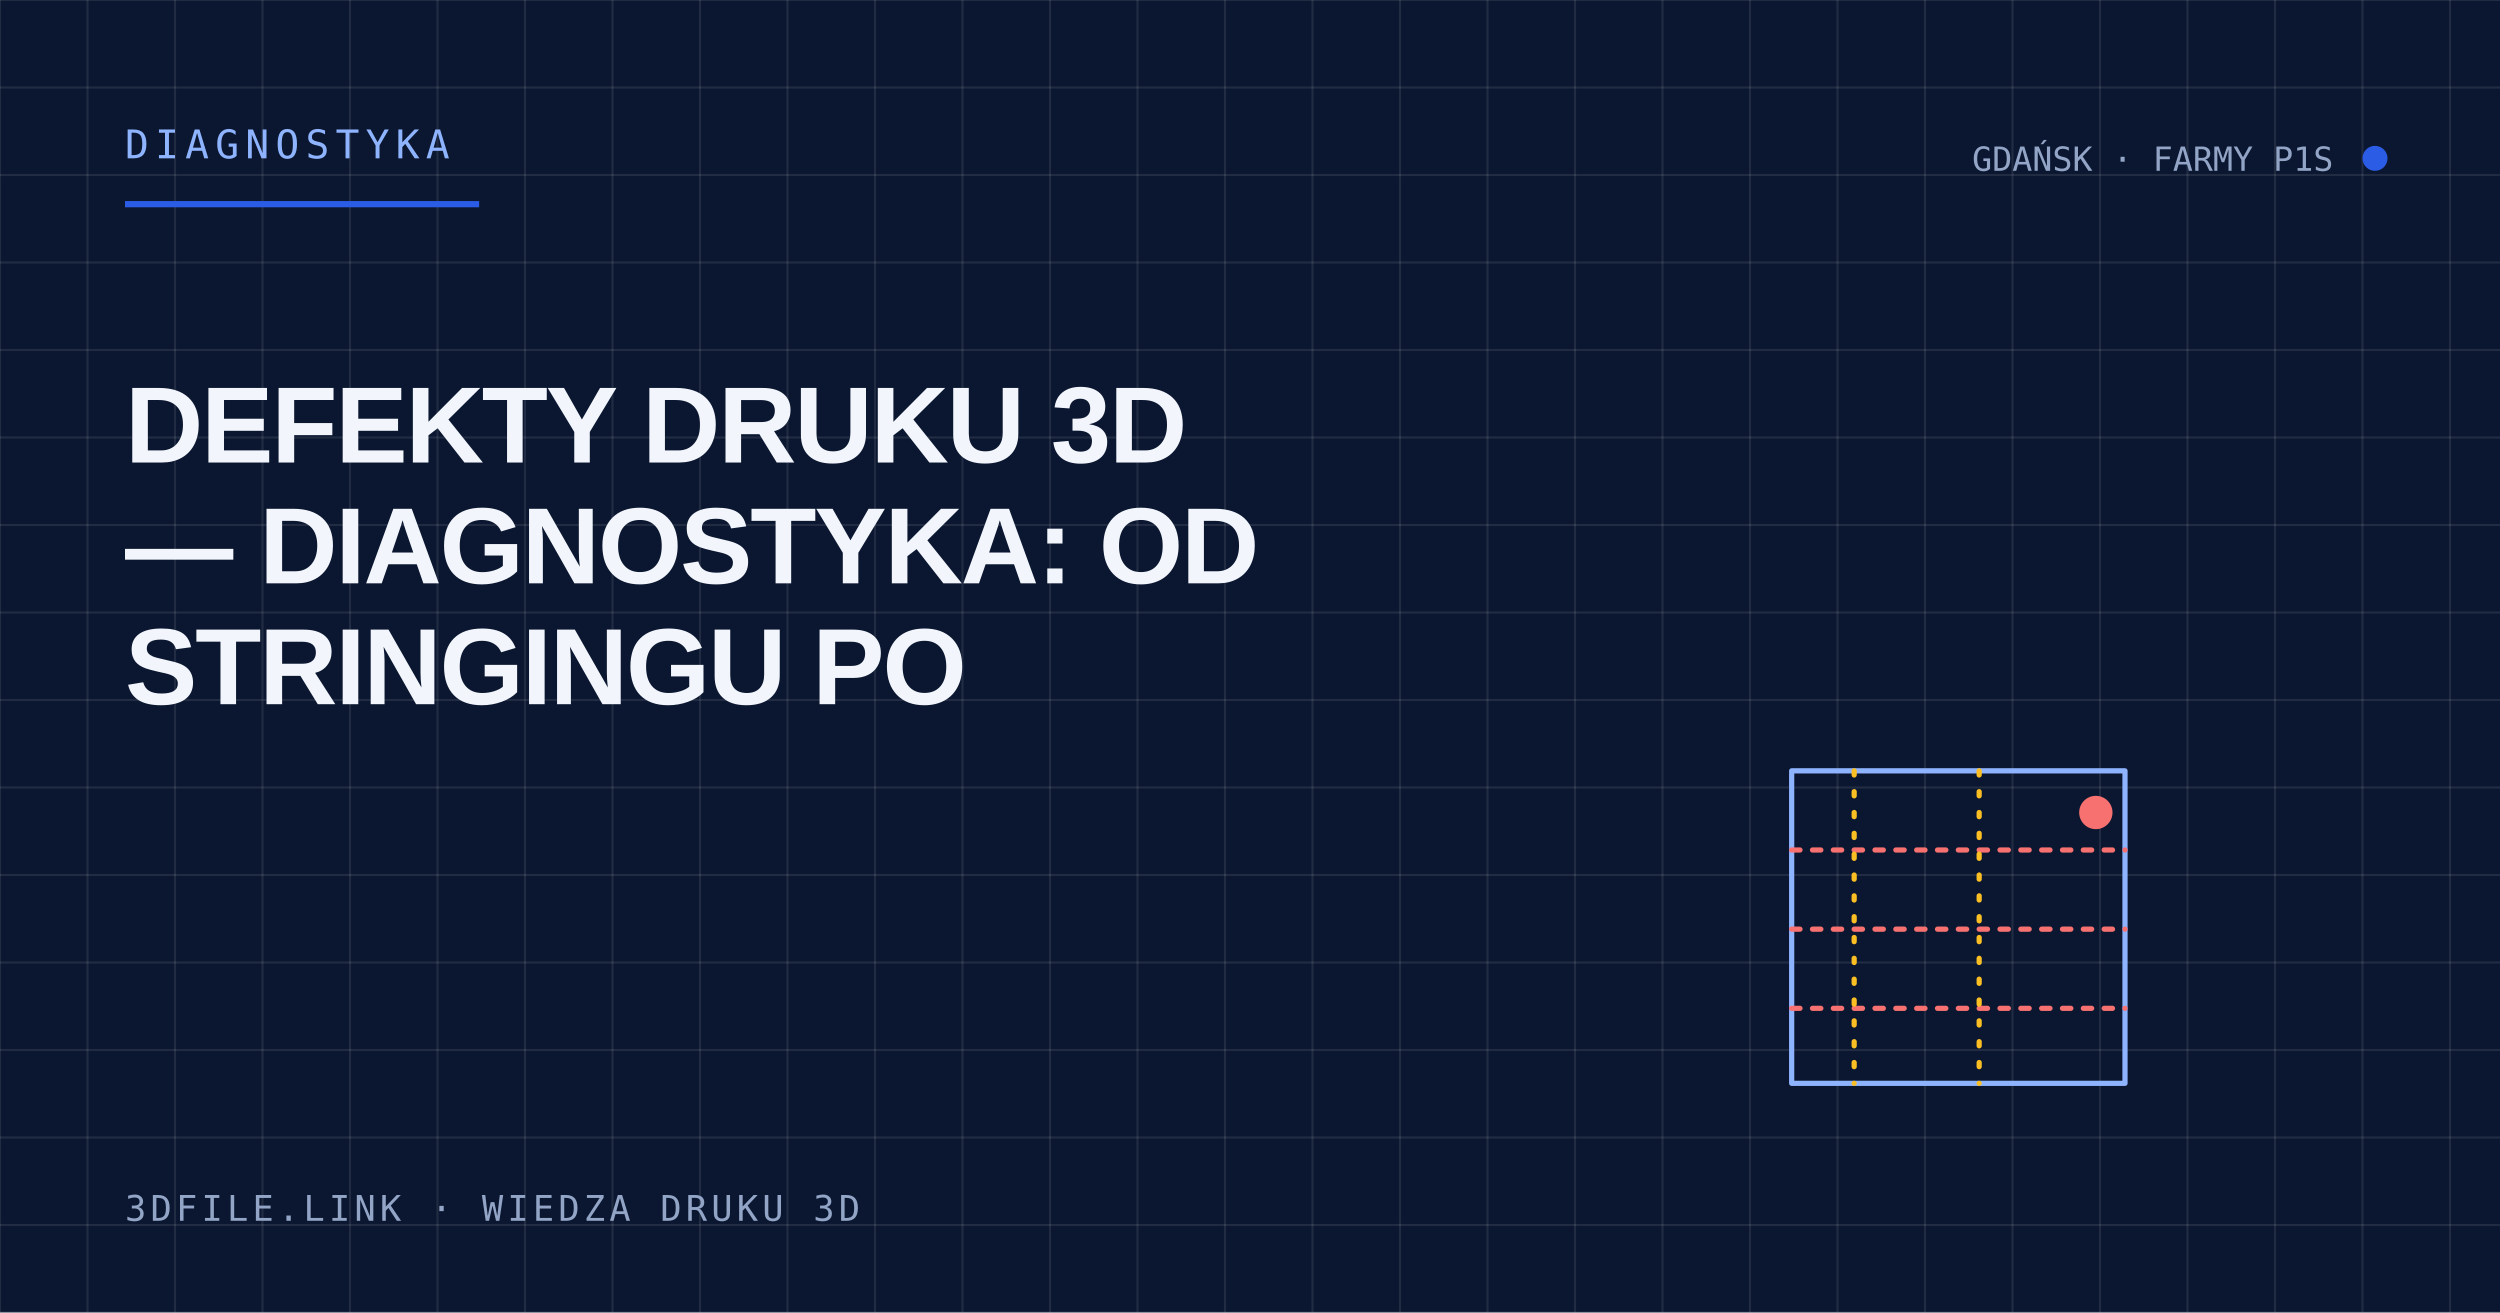
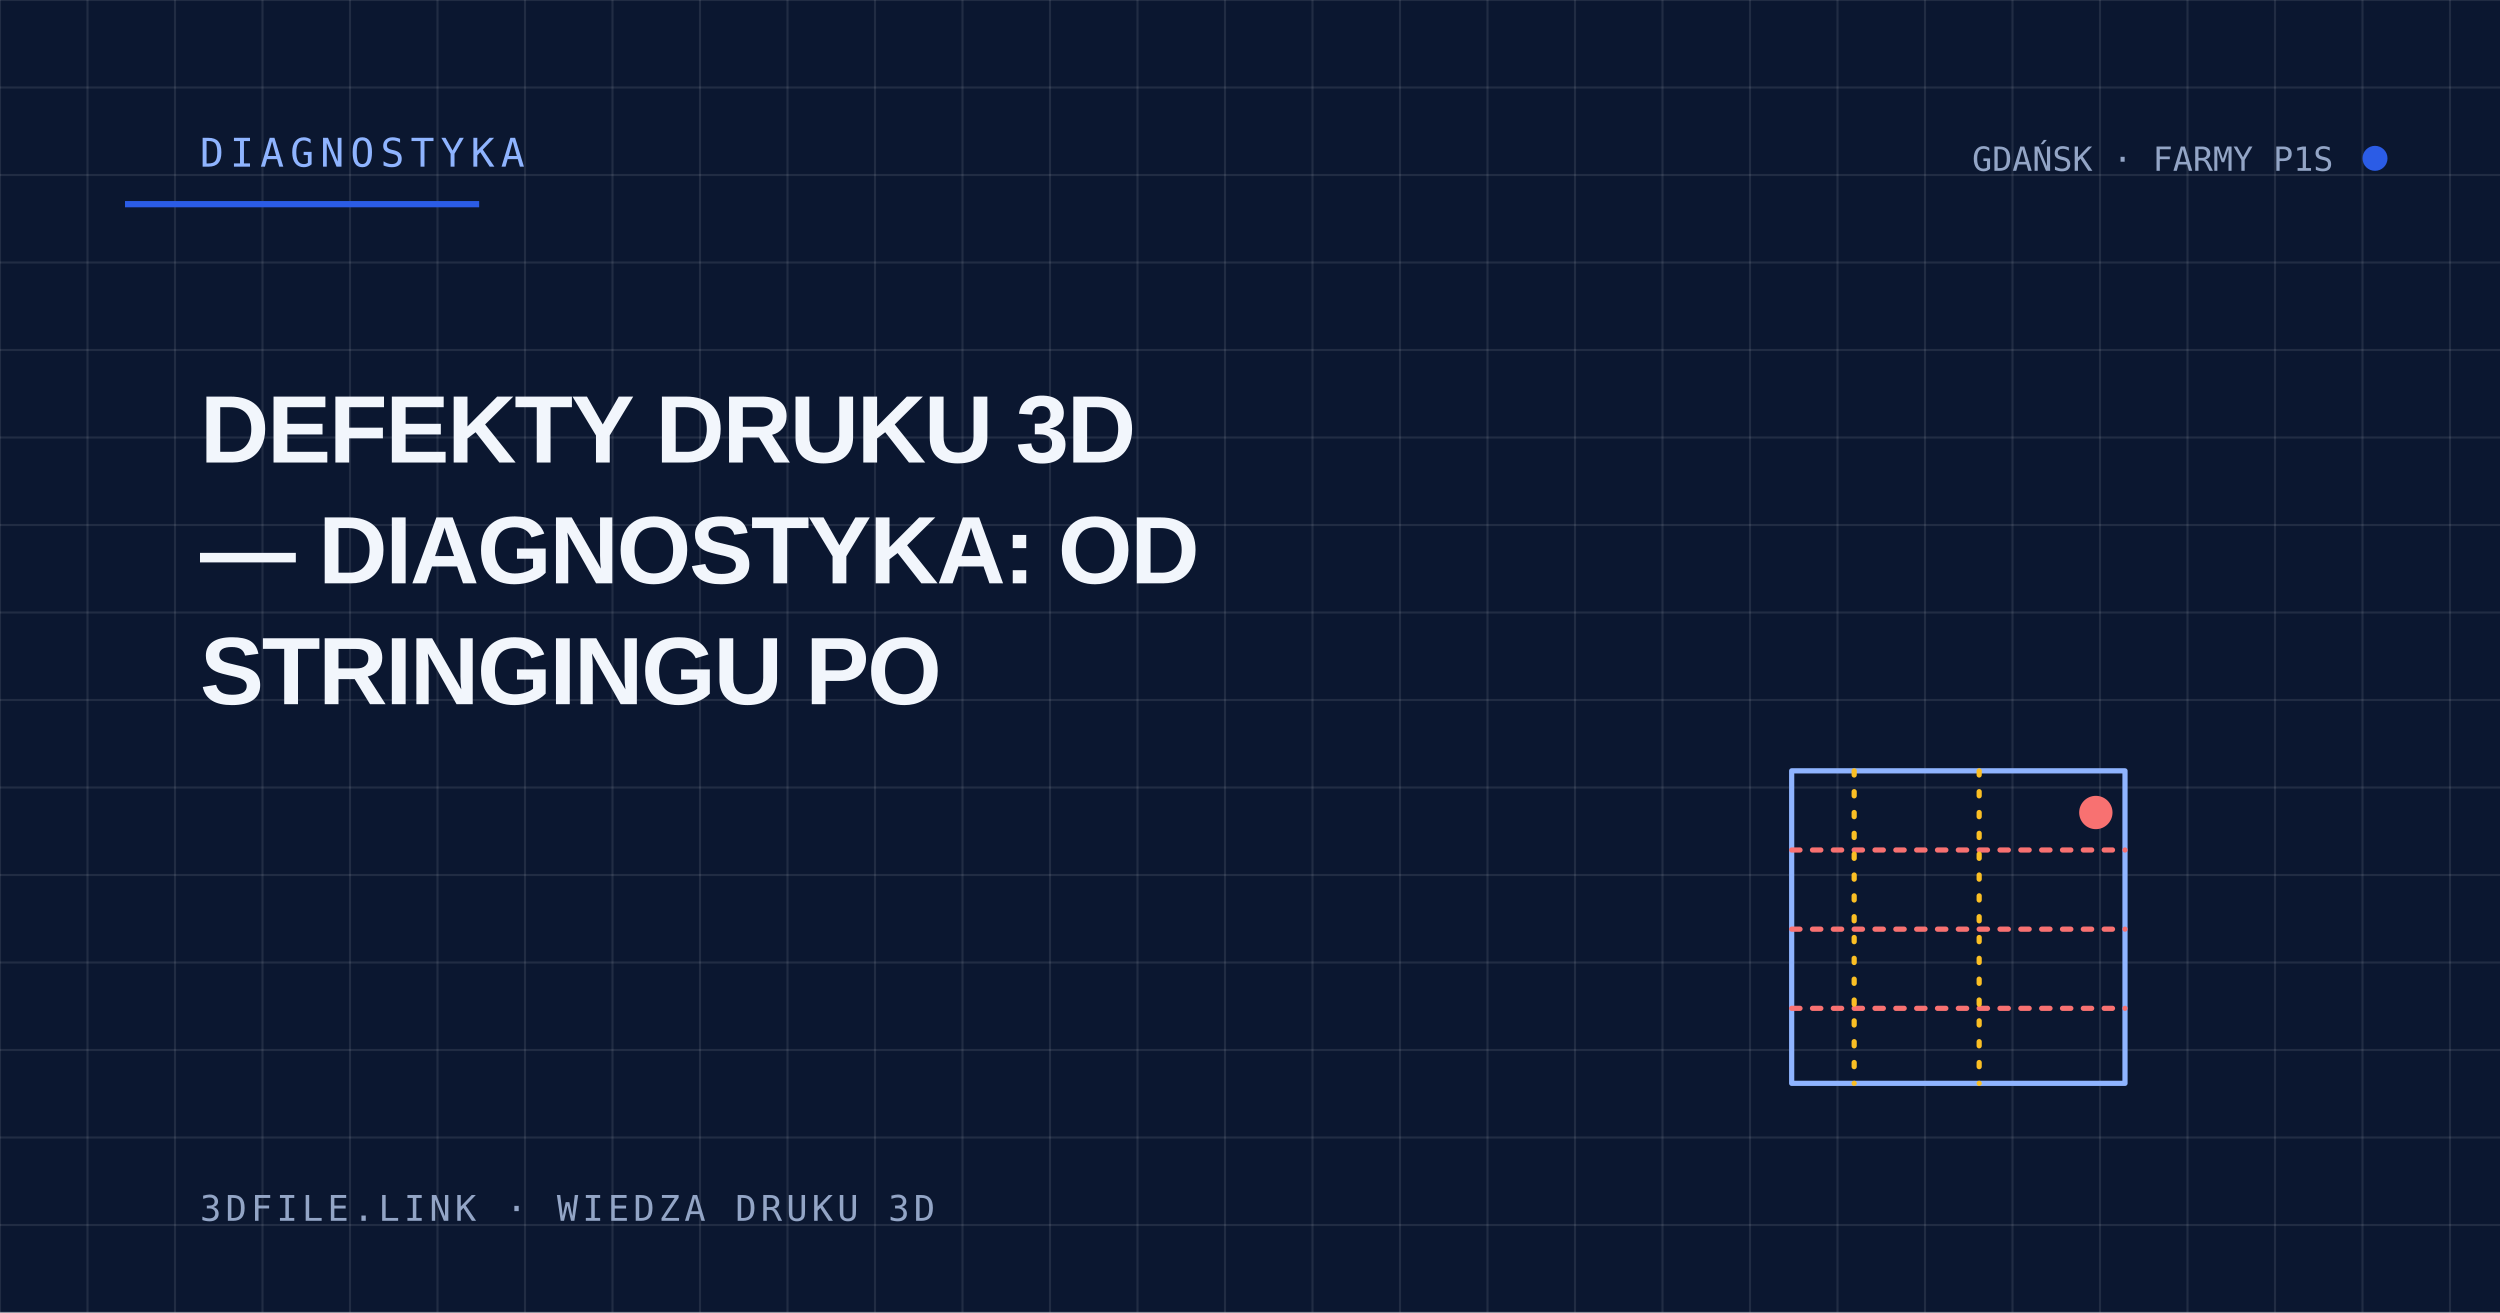
<svg xmlns="http://www.w3.org/2000/svg" viewBox="0 0 1200 630" width="1200" height="630">
  <rect width="1200" height="630" fill="#0B1730" />
  <g stroke="rgba(255,255,255,.09)" stroke-width="1">
    <line x1="0" y1="0" x2="1200" y2="0" />
    <line x1="0" y1="42" x2="1200" y2="42" />
    <line x1="0" y1="84" x2="1200" y2="84" />
    <line x1="0" y1="126" x2="1200" y2="126" />
    <line x1="0" y1="168" x2="1200" y2="168" />
    <line x1="0" y1="210" x2="1200" y2="210" />
    <line x1="0" y1="252" x2="1200" y2="252" />
    <line x1="0" y1="294" x2="1200" y2="294" />
    <line x1="0" y1="336" x2="1200" y2="336" />
    <line x1="0" y1="378" x2="1200" y2="378" />
    <line x1="0" y1="420" x2="1200" y2="420" />
    <line x1="0" y1="462" x2="1200" y2="462" />
    <line x1="0" y1="504" x2="1200" y2="504" />
    <line x1="0" y1="546" x2="1200" y2="546" />
    <line x1="0" y1="588" x2="1200" y2="588" />
    <line x1="0" y1="630" x2="1200" y2="630" />
    <line x1="0" y1="0" x2="0" y2="630" />
    <line x1="42" y1="0" x2="42" y2="630" />
    <line x1="84" y1="0" x2="84" y2="630" />
    <line x1="126" y1="0" x2="126" y2="630" />
    <line x1="168" y1="0" x2="168" y2="630" />
    <line x1="210" y1="0" x2="210" y2="630" />
    <line x1="252" y1="0" x2="252" y2="630" />
    <line x1="294" y1="0" x2="294" y2="630" />
    <line x1="336" y1="0" x2="336" y2="630" />
    <line x1="378" y1="0" x2="378" y2="630" />
    <line x1="420" y1="0" x2="420" y2="630" />
    <line x1="462" y1="0" x2="462" y2="630" />
    <line x1="504" y1="0" x2="504" y2="630" />
    <line x1="546" y1="0" x2="546" y2="630" />
    <line x1="588" y1="0" x2="588" y2="630" />
    <line x1="630" y1="0" x2="630" y2="630" />
    <line x1="672" y1="0" x2="672" y2="630" />
    <line x1="714" y1="0" x2="714" y2="630" />
    <line x1="756" y1="0" x2="756" y2="630" />
    <line x1="798" y1="0" x2="798" y2="630" />
    <line x1="840" y1="0" x2="840" y2="630" />
    <line x1="882" y1="0" x2="882" y2="630" />
    <line x1="924" y1="0" x2="924" y2="630" />
    <line x1="966" y1="0" x2="966" y2="630" />
    <line x1="1008" y1="0" x2="1008" y2="630" />
    <line x1="1050" y1="0" x2="1050" y2="630" />
    <line x1="1092" y1="0" x2="1092" y2="630" />
    <line x1="1134" y1="0" x2="1134" y2="630" />
    <line x1="1176" y1="0" x2="1176" y2="630" />
  </g>
-   <text x="60" y="76" font-family="Consolas,monospace" font-size="19" letter-spacing="3" fill="#8FB4FF">DIAGNOSTYKA</text>
+   <text x="96" y="80" font-family="Consolas,monospace" font-size="19" letter-spacing="3" fill="#8FB4FF">DIAGNOSTYKA</text>
  <line x1="60" y1="98" x2="230" y2="98" stroke="#2B5CE6" stroke-width="3" />
-   <text x="60" y="222" font-family="Arial Black,Arial" font-size="52" font-weight="900" fill="#F2F6FC" letter-spacing="-1">DEFEKTY DRUKU 3D</text>
-   <text x="60" y="280" font-family="Arial Black,Arial" font-size="52" font-weight="900" fill="#F2F6FC" letter-spacing="-1">— DIAGNOSTYKA: OD</text>
-   <text x="60" y="338" font-family="Arial Black,Arial" font-size="52" font-weight="900" fill="#F2F6FC" letter-spacing="-1">STRINGINGU PO</text>
+   <text x="96" y="222" font-family="Arial Black,Arial" font-size="46" font-weight="900" fill="#F2F6FC" letter-spacing="-1">DEFEKTY DRUKU 3D</text>
+   <text x="96" y="280" font-family="Arial Black,Arial" font-size="46" font-weight="900" fill="#F2F6FC" letter-spacing="-1">— DIAGNOSTYKA: OD</text>
+   <text x="96" y="338" font-family="Arial Black,Arial" font-size="46" font-weight="900" fill="#F2F6FC" letter-spacing="-1">STRINGINGU PO</text>
  <g transform="translate(820,330)" fill="none" stroke="#8FB4FF" stroke-width="2.5" stroke-linecap="round" stroke-linejoin="round">
    <rect x="40" y="40" width="160" height="150" />
    <path d="M40 78h160M40 116h160M40 154h160" stroke-dasharray="4 6" stroke="#F87171" />
    <path d="M70 40v150M130 40v150" stroke="#FBBF24" stroke-dasharray="2 8" />
    <circle cx="186" cy="60" r="8" fill="#F87171" stroke="none" />
  </g>
-   <text x="60" y="586" font-family="Consolas,monospace" font-size="17" letter-spacing="2" fill="#93A5C6">3DFILE.LINK · WIEDZA DRUKU 3D</text>
+   <text x="96" y="586" font-family="Consolas,monospace" font-size="17" letter-spacing="2" fill="#93A5C6">3DFILE.LINK · WIEDZA DRUKU 3D</text>
  <circle cx="1140" cy="76" r="6" fill="#2B5CE6" />
  <text x="1120" y="82" text-anchor="end" font-family="Consolas,monospace" font-size="16" fill="#93A5C6">GDAŃSK · FARMY P1S</text>
</svg>
